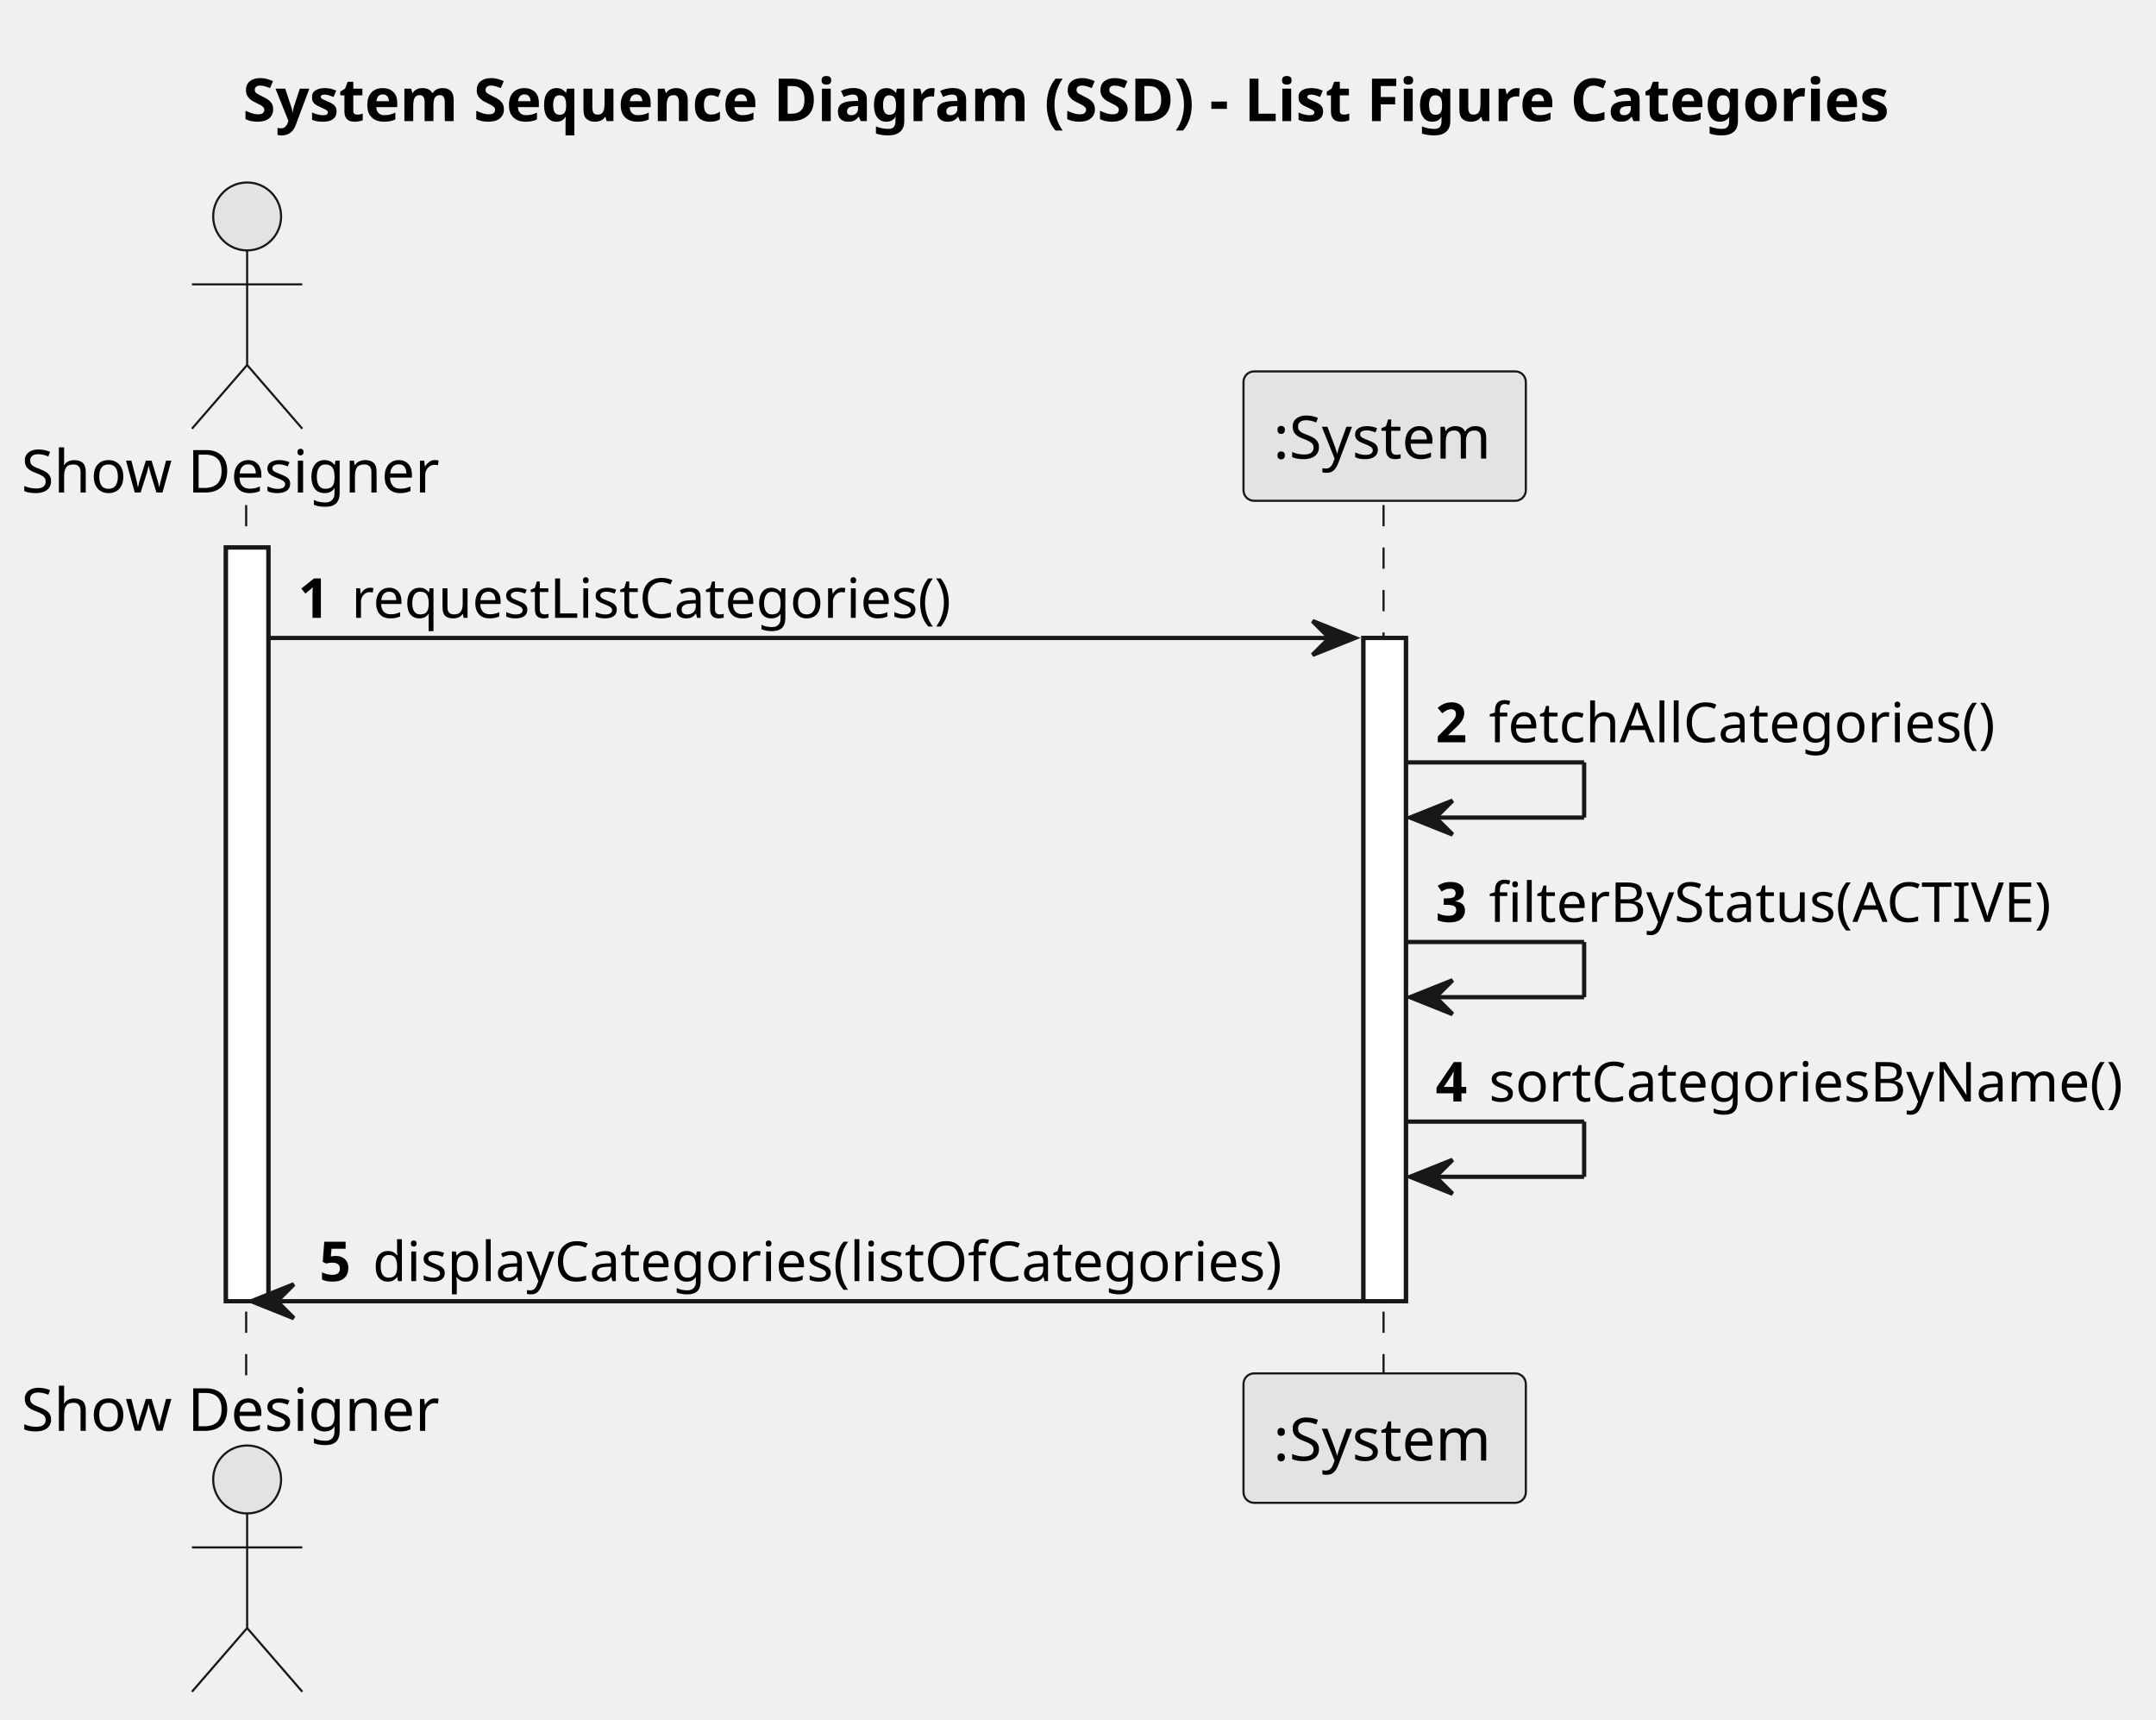
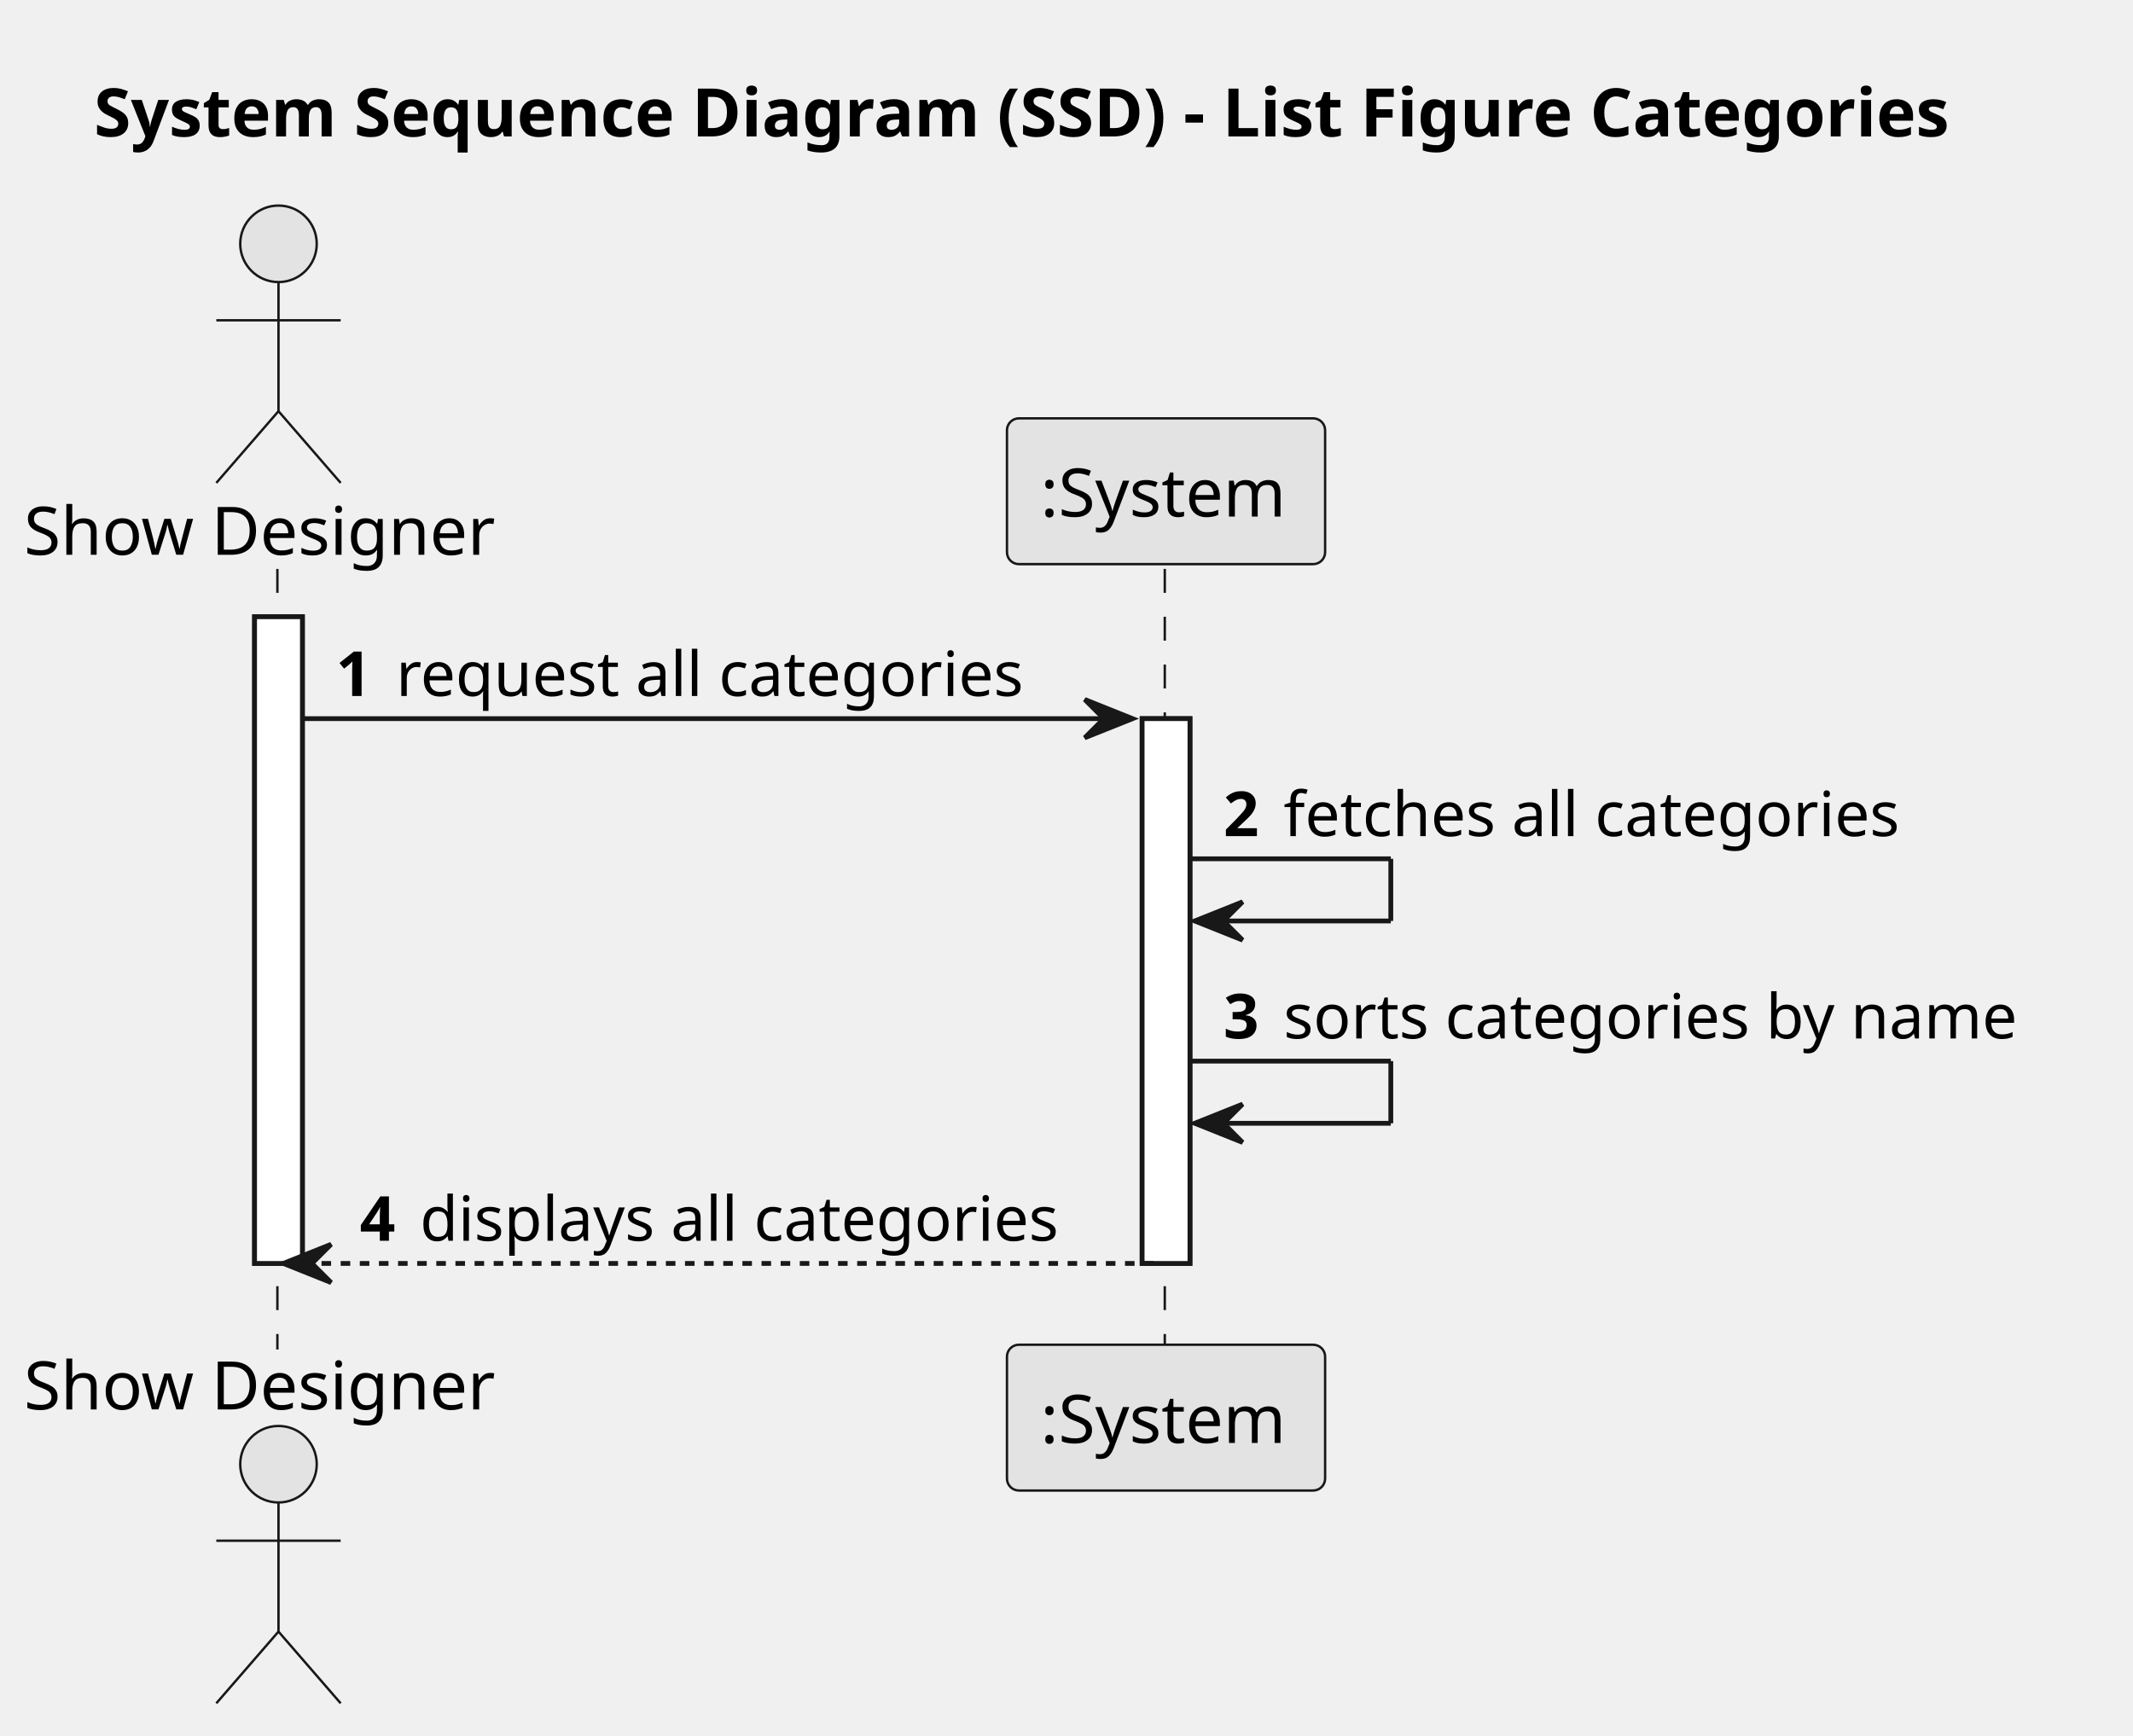
- <svg xmlns="http://www.w3.org/2000/svg" contentStyleType="text/css" height="405px" preserveAspectRatio="none" style="width:508px;height:405px;background:#FFFFFF;" version="1.1" viewBox="0 0 508 405" width="508px" zoomAndPan="magnify">
+ <svg xmlns="http://www.w3.org/2000/svg" contentStyleType="text/css" height="363px" preserveAspectRatio="none" style="width:446px;height:363px;background:#FFFFFF;" version="1.1" viewBox="0 0 446 363" width="446px" zoomAndPan="magnify">
  <defs />
  <g>
-     <text fill="#000000" font-family="sans-serif" font-size="14" font-weight="bold" lengthAdjust="spacing" textLength="408.427" x="57.202" y="28.535">System Sequence Diagram (SSD) - List Figure Categories</text>
-     <rect fill="#FFFFFF" height="177.553" style="stroke:#181818;stroke-width:1.0;" width="10" x="53.23" y="128.977" />
-     <rect fill="#FFFFFF" height="156.242" style="stroke:#181818;stroke-width:1.0;" width="10" x="321.257" y="150.287" />
-     <line style="stroke:#181818;stroke-width:0.5;stroke-dasharray:5.0,5.0;" x1="58" x2="58" y1="118.977" y2="324.529" />
-     <line style="stroke:#181818;stroke-width:0.5;stroke-dasharray:5.0,5.0;" x1="325.993" x2="325.993" y1="118.977" y2="324.529" />
+     <text fill="#000000" font-family="sans-serif" font-size="14" font-weight="bold" lengthAdjust="spacing" textLength="408.427" x="19.652" y="28.535">System Sequence Diagram (SSD) - List Figure Categories</text>
+     <rect fill="#FFFFFF" height="135.242" style="stroke:#181818;stroke-width:1.0;" width="10" x="53.23" y="128.977" />
+     <rect fill="#FFFFFF" height="113.932" style="stroke:#181818;stroke-width:1.0;" width="10" x="238.814" y="150.287" />
+     <line style="stroke:#181818;stroke-width:0.5;stroke-dasharray:5.0,5.0;" x1="58" x2="58" y1="118.977" y2="282.219" />
+     <line style="stroke:#181818;stroke-width:0.5;stroke-dasharray:5.0,5.0;" x1="243.55" x2="243.55" y1="118.977" y2="282.219" />
    <text fill="#000000" font-family="sans-serif" font-size="14" lengthAdjust="spacing" textLength="100.461" x="5" y="116.023">Show Designer</text>
    <ellipse cx="58.23" cy="50.988" fill="#E3E3E3" rx="8" ry="8" style="stroke:#181818;stroke-width:0.5;" />
    <path d="M58.23,58.988 L58.23,85.988 M45.23,66.988 L71.231,66.988 M58.23,85.988 L45.23,100.988 M58.23,85.988 L71.231,100.988 " fill="none" style="stroke:#181818;stroke-width:0.5;" />
-     <text fill="#000000" font-family="sans-serif" font-size="14" lengthAdjust="spacing" textLength="100.461" x="5" y="337.065">Show Designer</text>
-     <ellipse cx="58.23" cy="348.518" fill="#E3E3E3" rx="8" ry="8" style="stroke:#181818;stroke-width:0.5;" />
-     <path d="M58.23,356.518 L58.23,383.518 M45.23,364.518 L71.231,364.518 M58.23,383.518 L45.23,398.518 M58.23,383.518 L71.231,398.518 " fill="none" style="stroke:#181818;stroke-width:0.5;" />
-     <rect fill="#E3E3E3" height="30.488" rx="2.5" ry="2.5" style="stroke:#181818;stroke-width:0.5;" width="66.527" x="292.993" y="87.488" />
-     <text fill="#000000" font-family="sans-serif" font-size="14" lengthAdjust="spacing" textLength="52.527" x="299.993" y="108.023">:System</text>
-     <rect fill="#E3E3E3" height="30.488" rx="2.5" ry="2.5" style="stroke:#181818;stroke-width:0.5;" width="66.527" x="292.993" y="323.529" />
-     <text fill="#000000" font-family="sans-serif" font-size="14" lengthAdjust="spacing" textLength="52.527" x="299.993" y="344.065">:System</text>
-     <rect fill="#FFFFFF" height="177.553" style="stroke:#181818;stroke-width:1.0;" width="10" x="53.23" y="128.977" />
-     <rect fill="#FFFFFF" height="156.242" style="stroke:#181818;stroke-width:1.0;" width="10" x="321.257" y="150.287" />
-     <polygon fill="#181818" points="309.257,146.287,319.257,150.287,309.257,154.287,313.257,150.287" style="stroke:#181818;stroke-width:1.0;" />
-     <line style="stroke:#181818;stroke-width:1.0;" x1="63.23" x2="315.257" y1="150.287" y2="150.287" />
+     <text fill="#000000" font-family="sans-serif" font-size="14" lengthAdjust="spacing" textLength="100.461" x="5" y="294.754">Show Designer</text>
+     <ellipse cx="58.23" cy="306.207" fill="#E3E3E3" rx="8" ry="8" style="stroke:#181818;stroke-width:0.5;" />
+     <path d="M58.23,314.207 L58.23,341.207 M45.23,322.207 L71.231,322.207 M58.23,341.207 L45.23,356.207 M58.23,341.207 L71.231,356.207 " fill="none" style="stroke:#181818;stroke-width:0.5;" />
+     <rect fill="#E3E3E3" height="30.488" rx="2.5" ry="2.5" style="stroke:#181818;stroke-width:0.5;" width="66.527" x="210.55" y="87.488" />
+     <text fill="#000000" font-family="sans-serif" font-size="14" lengthAdjust="spacing" textLength="52.527" x="217.55" y="108.023">:System</text>
+     <rect fill="#E3E3E3" height="30.488" rx="2.5" ry="2.5" style="stroke:#181818;stroke-width:0.5;" width="66.527" x="210.55" y="281.219" />
+     <text fill="#000000" font-family="sans-serif" font-size="14" lengthAdjust="spacing" textLength="52.527" x="217.55" y="301.754">:System</text>
+     <rect fill="#FFFFFF" height="135.242" style="stroke:#181818;stroke-width:1.0;" width="10" x="53.23" y="128.977" />
+     <rect fill="#FFFFFF" height="113.932" style="stroke:#181818;stroke-width:1.0;" width="10" x="238.814" y="150.287" />
+     <polygon fill="#181818" points="226.814,146.287,236.814,150.287,226.814,154.287,230.814,150.287" style="stroke:#181818;stroke-width:1.0;" />
+     <line style="stroke:#181818;stroke-width:1.0;" x1="63.23" x2="232.814" y1="150.287" y2="150.287" />
    <text fill="#000000" font-family="sans-serif" font-size="13" font-weight="bold" lengthAdjust="spacing" textLength="8.576" x="70.231" y="145.545">1</text>
-     <text fill="#000000" font-family="sans-serif" font-size="13" lengthAdjust="spacing" textLength="145.495" x="82.806" y="145.545">requestListCategories()</text>
-     <line style="stroke:#181818;stroke-width:1.0;" x1="331.257" x2="373.257" y1="179.598" y2="179.598" />
-     <line style="stroke:#181818;stroke-width:1.0;" x1="373.257" x2="373.257" y1="179.598" y2="192.598" />
-     <line style="stroke:#181818;stroke-width:1.0;" x1="332.257" x2="373.257" y1="192.598" y2="192.598" />
-     <polygon fill="#181818" points="342.257,188.598,332.257,192.598,342.257,196.598,338.257,192.598" style="stroke:#181818;stroke-width:1.0;" />
-     <text fill="#000000" font-family="sans-serif" font-size="13" font-weight="bold" lengthAdjust="spacing" textLength="8.576" x="338.257" y="174.856">2</text>
-     <text fill="#000000" font-family="sans-serif" font-size="13" lengthAdjust="spacing" textLength="123.868" x="350.832" y="174.856">fetchAllCategories()</text>
-     <line style="stroke:#181818;stroke-width:1.0;" x1="331.257" x2="373.257" y1="221.908" y2="221.908" />
-     <line style="stroke:#181818;stroke-width:1.0;" x1="373.257" x2="373.257" y1="221.908" y2="234.908" />
-     <line style="stroke:#181818;stroke-width:1.0;" x1="332.257" x2="373.257" y1="234.908" y2="234.908" />
-     <polygon fill="#181818" points="342.257,230.908,332.257,234.908,342.257,238.908,338.257,234.908" style="stroke:#181818;stroke-width:1.0;" />
-     <text fill="#000000" font-family="sans-serif" font-size="13" font-weight="bold" lengthAdjust="spacing" textLength="8.576" x="338.257" y="217.166">3</text>
-     <text fill="#000000" font-family="sans-serif" font-size="13" lengthAdjust="spacing" textLength="136.519" x="350.832" y="217.166">filterByStatus(ACTIVE)</text>
-     <line style="stroke:#181818;stroke-width:1.0;" x1="331.257" x2="373.257" y1="264.219" y2="264.219" />
-     <line style="stroke:#181818;stroke-width:1.0;" x1="373.257" x2="373.257" y1="264.219" y2="277.219" />
-     <line style="stroke:#181818;stroke-width:1.0;" x1="332.257" x2="373.257" y1="277.219" y2="277.219" />
-     <polygon fill="#181818" points="342.257,273.219,332.257,277.219,342.257,281.219,338.257,277.219" style="stroke:#181818;stroke-width:1.0;" />
-     <text fill="#000000" font-family="sans-serif" font-size="13" font-weight="bold" lengthAdjust="spacing" textLength="8.576" x="338.257" y="259.477">4</text>
-     <text fill="#000000" font-family="sans-serif" font-size="13" lengthAdjust="spacing" textLength="150.998" x="350.832" y="259.477">sortCategoriesByName()</text>
-     <polygon fill="#181818" points="69.231,302.529,59.23,306.529,69.231,310.529,65.231,306.529" style="stroke:#181818;stroke-width:1.0;" />
-     <line style="stroke:#181818;stroke-width:1.0;" x1="63.23" x2="325.257" y1="306.529" y2="306.529" />
-     <text fill="#000000" font-family="sans-serif" font-size="13" font-weight="bold" lengthAdjust="spacing" textLength="8.576" x="75.231" y="301.787">5</text>
-     <text fill="#000000" font-family="sans-serif" font-size="13" lengthAdjust="spacing" textLength="221.451" x="87.806" y="301.787">displayCategories(listOfCategories)</text>
+     <text fill="#000000" font-family="sans-serif" font-size="13" lengthAdjust="spacing" textLength="135.446" x="82.806" y="145.545">request all categories</text>
+     <line style="stroke:#181818;stroke-width:1.0;" x1="248.814" x2="290.813" y1="179.598" y2="179.598" />
+     <line style="stroke:#181818;stroke-width:1.0;" x1="290.813" x2="290.813" y1="179.598" y2="192.598" />
+     <line style="stroke:#181818;stroke-width:1.0;" x1="249.814" x2="290.813" y1="192.598" y2="192.598" />
+     <polygon fill="#181818" points="259.813,188.598,249.814,192.598,259.813,196.598,255.814,192.598" style="stroke:#181818;stroke-width:1.0;" />
+     <text fill="#000000" font-family="sans-serif" font-size="13" font-weight="bold" lengthAdjust="spacing" textLength="8.576" x="255.814" y="174.856">2</text>
+     <text fill="#000000" font-family="sans-serif" font-size="13" lengthAdjust="spacing" textLength="133.383" x="268.389" y="174.856">fetches all categories</text>
+     <line style="stroke:#181818;stroke-width:1.0;" x1="248.814" x2="290.813" y1="221.908" y2="221.908" />
+     <line style="stroke:#181818;stroke-width:1.0;" x1="290.813" x2="290.813" y1="221.908" y2="234.908" />
+     <line style="stroke:#181818;stroke-width:1.0;" x1="249.814" x2="290.813" y1="234.908" y2="234.908" />
+     <polygon fill="#181818" points="259.813,230.908,249.814,234.908,259.813,238.908,255.814,234.908" style="stroke:#181818;stroke-width:1.0;" />
+     <text fill="#000000" font-family="sans-serif" font-size="13" font-weight="bold" lengthAdjust="spacing" textLength="8.576" x="255.814" y="217.166">3</text>
+     <text fill="#000000" font-family="sans-serif" font-size="13" lengthAdjust="spacing" textLength="158.342" x="268.389" y="217.166">sorts categories by name</text>
+     <polygon fill="#181818" points="69.231,260.219,59.23,264.219,69.231,268.219,65.231,264.219" style="stroke:#181818;stroke-width:1.0;" />
+     <line style="stroke:#181818;stroke-width:1.0;stroke-dasharray:2.0,2.0;" x1="63.23" x2="242.814" y1="264.219" y2="264.219" />
+     <text fill="#000000" font-family="sans-serif" font-size="13" font-weight="bold" lengthAdjust="spacing" textLength="8.576" x="75.231" y="259.477">4</text>
+     <text fill="#000000" font-family="sans-serif" font-size="13" lengthAdjust="spacing" textLength="139.007" x="87.806" y="259.477">displays all categories</text>
  </g>
</svg>
